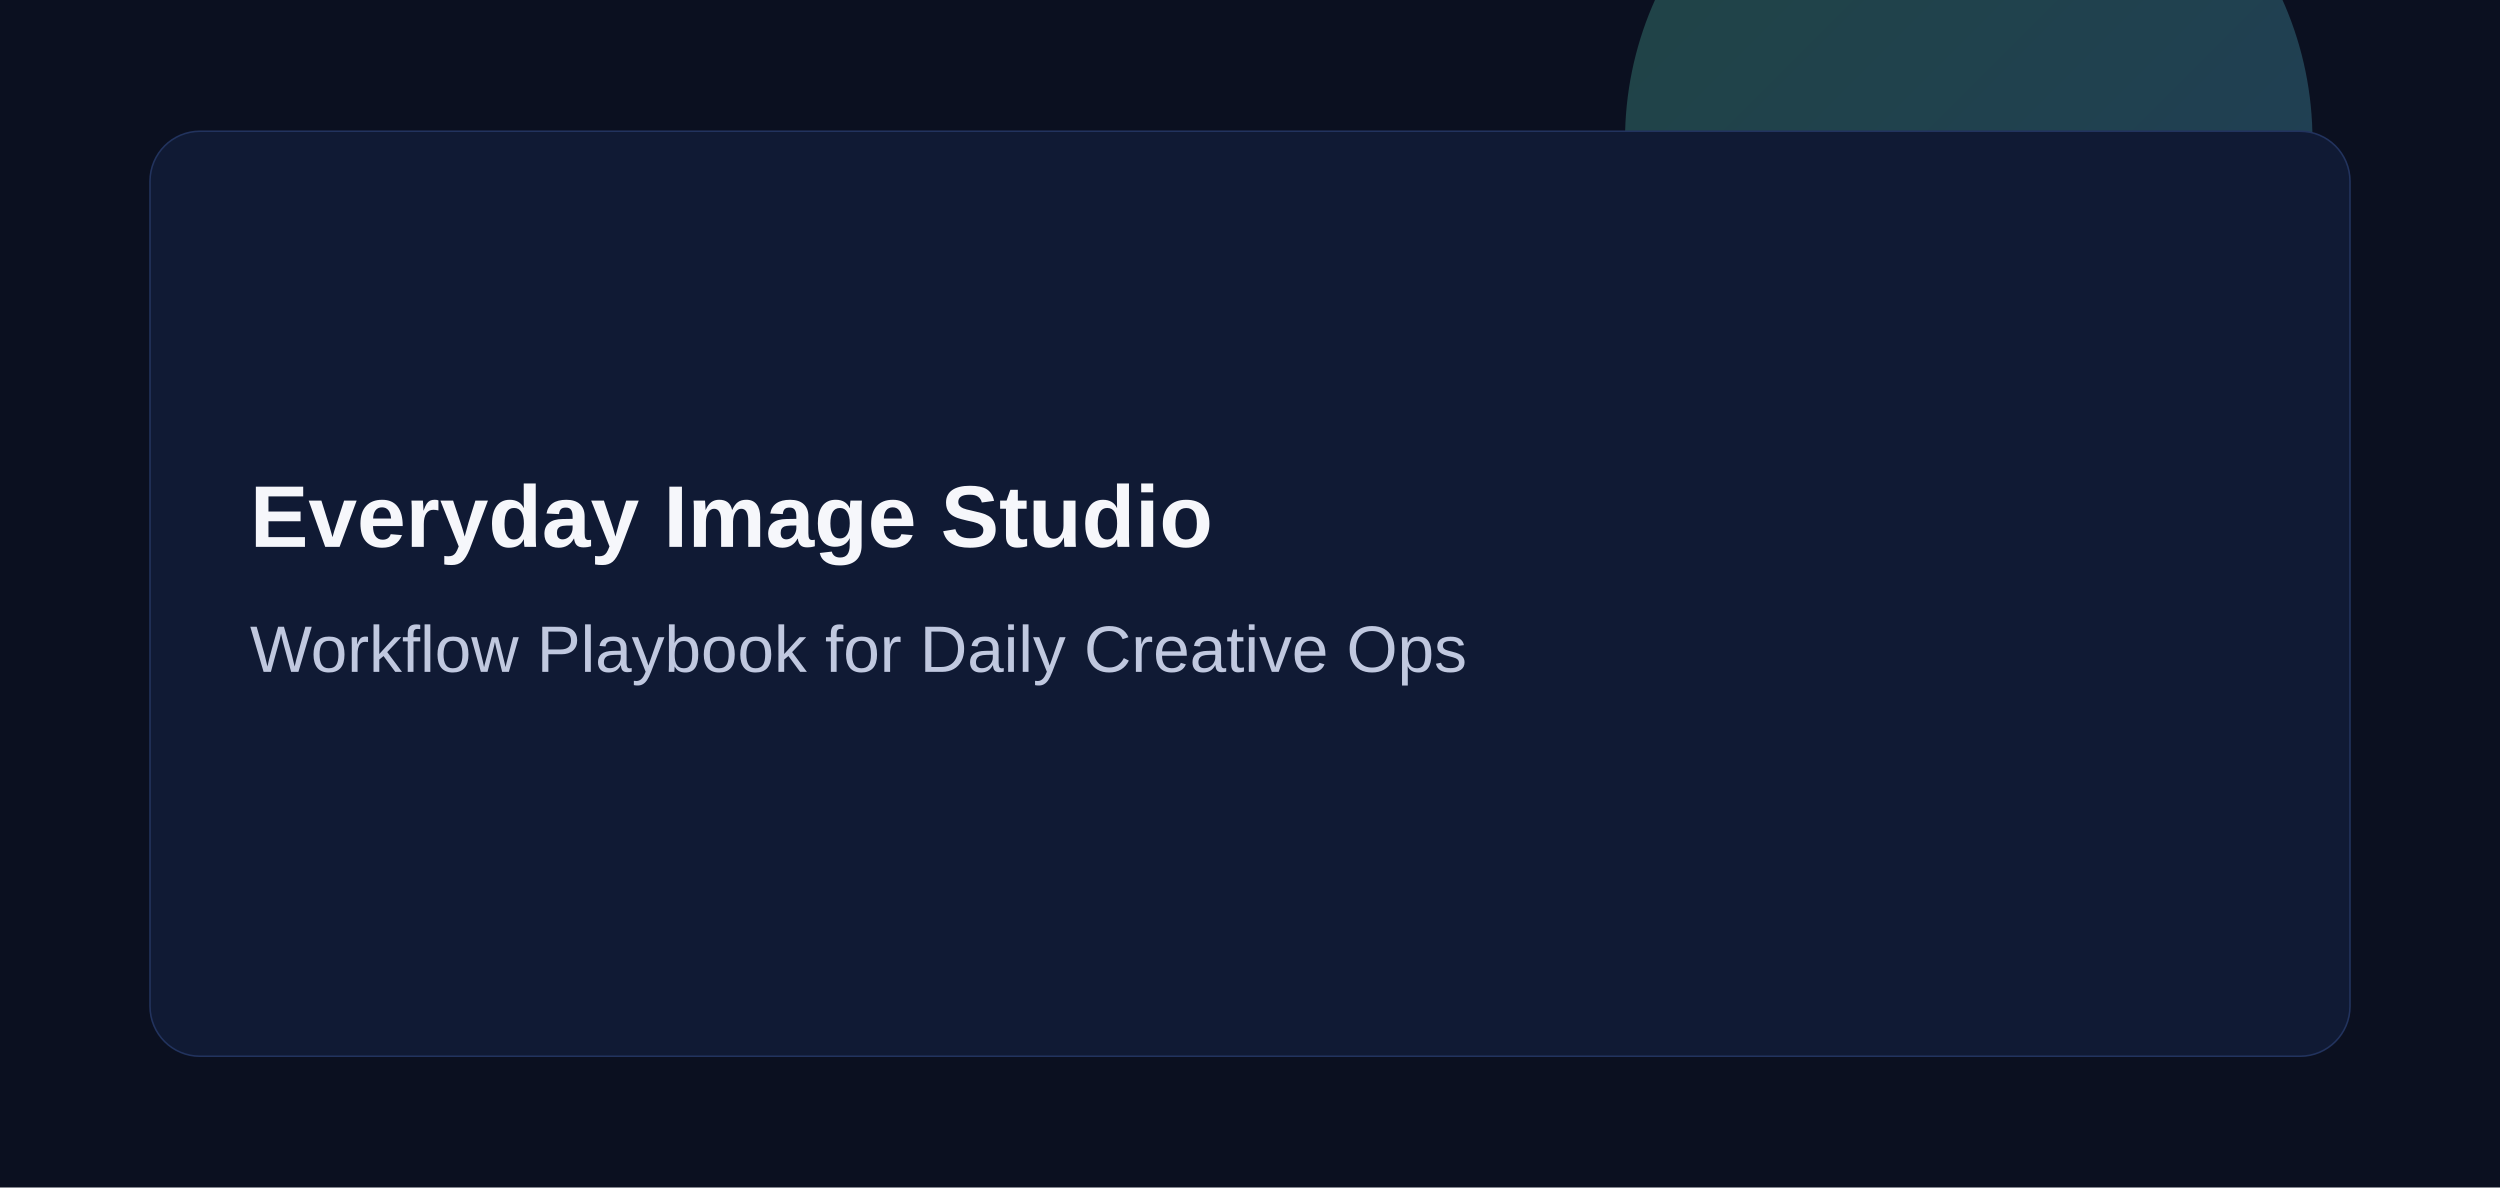
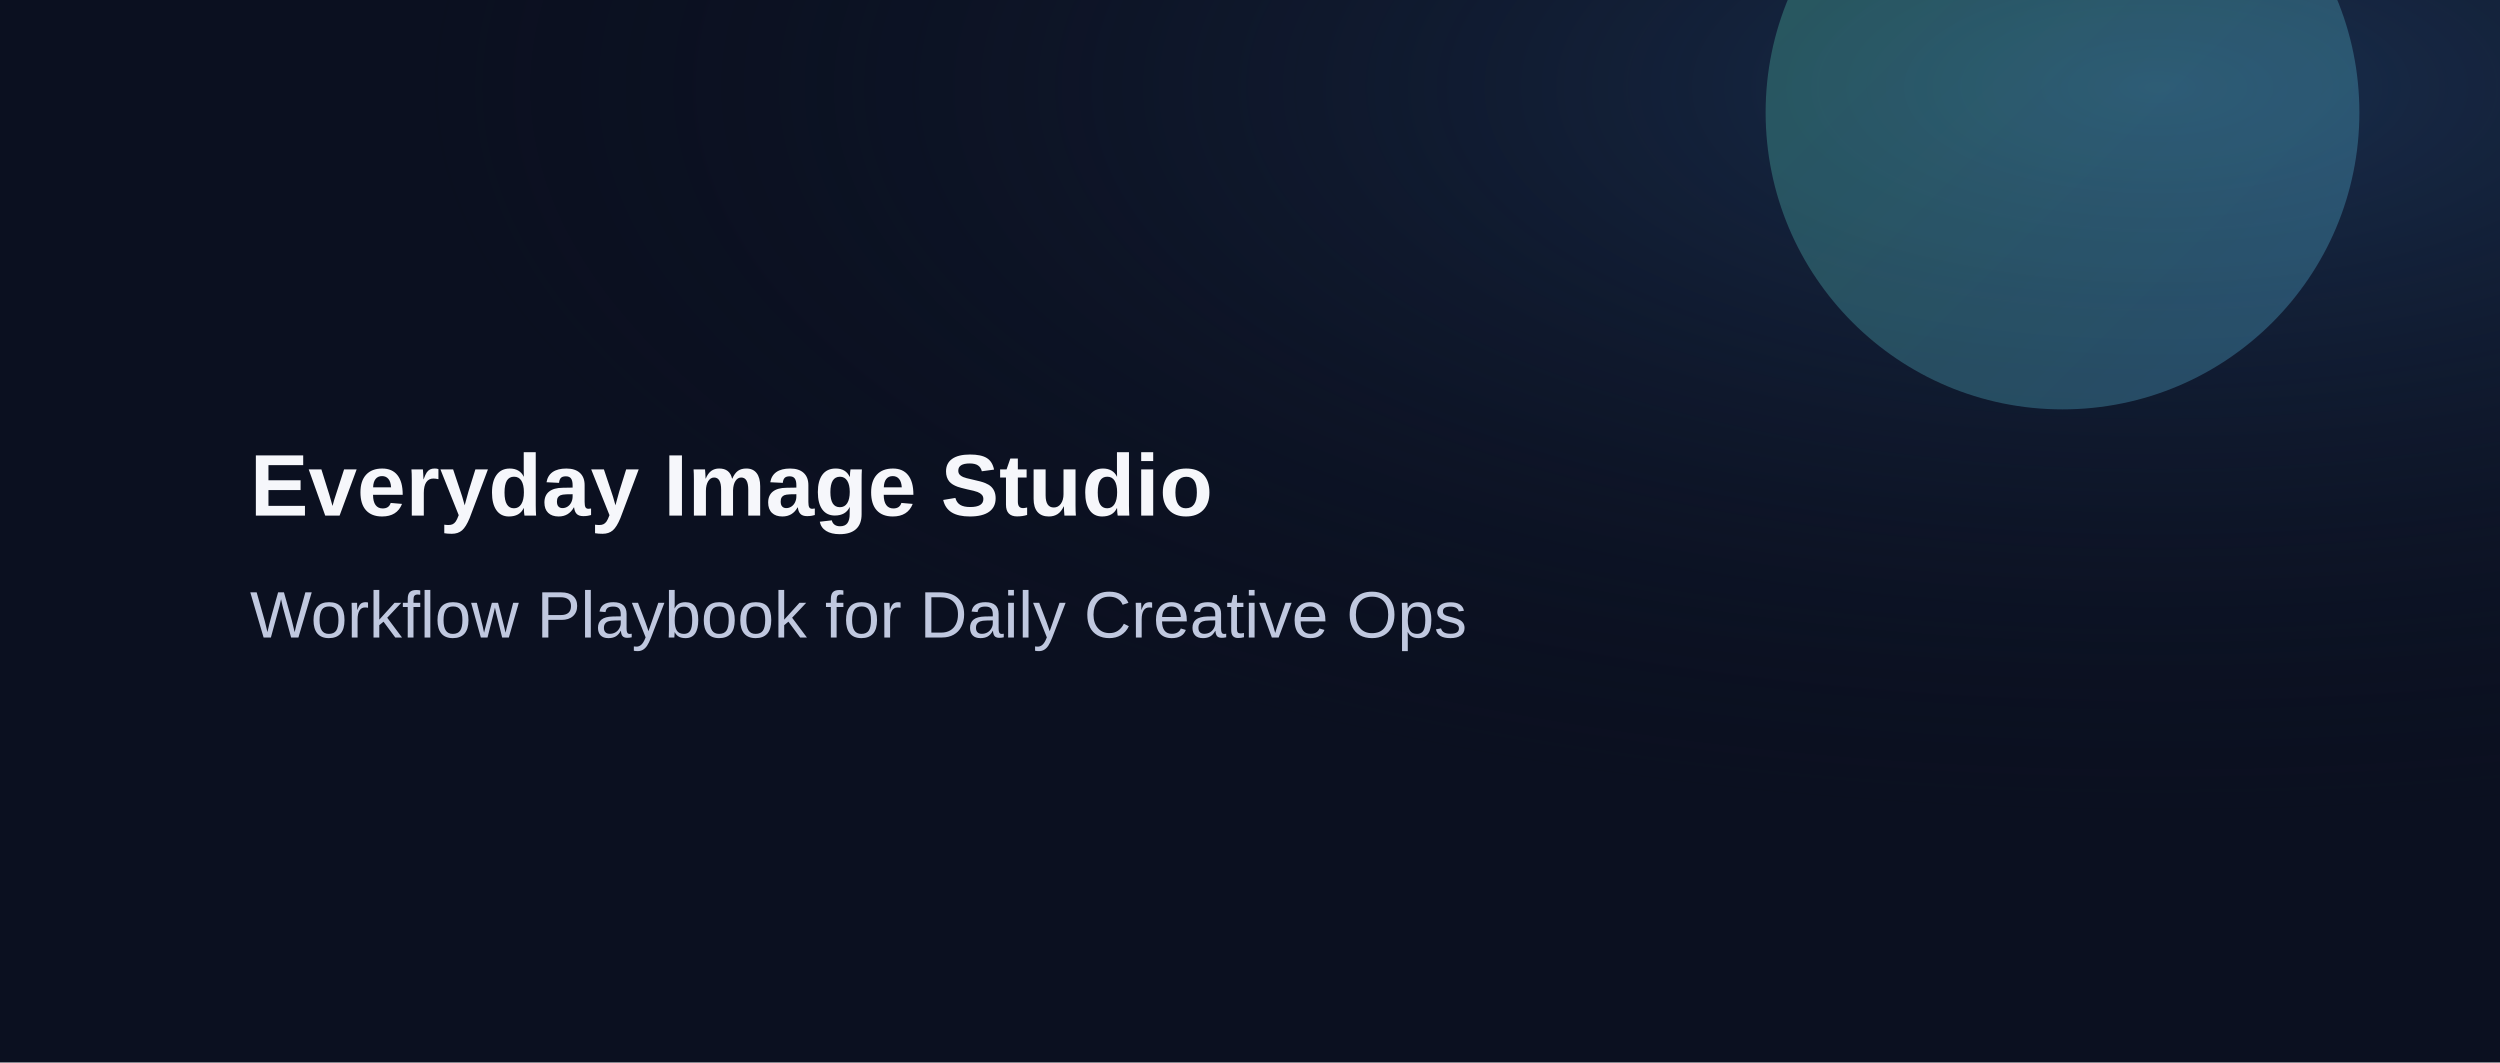
- <svg xmlns="http://www.w3.org/2000/svg" width="1600" height="760" viewBox="0 0 1600 760">
+ <svg xmlns="http://www.w3.org/2000/svg" width="1600" height="680" viewBox="0 0 1600 680">
  <defs>
    <linearGradient id="g" x1="0" y1="0" x2="1" y2="1">
      <stop offset="0" stop-color="#5DE2B0" />
      <stop offset="1" stop-color="#63C7FF" />
    </linearGradient>
+     <radialGradient id="wash" cx="0.86" cy="0.08" r="0.7">
+       <stop offset="0" stop-color="#24456F" stop-opacity=".58" />
+       <stop offset="1" stop-color="#0B1020" stop-opacity="0" />
+     </radialGradient>
  </defs>
-   <rect width="1600" height="760" fill="#0B1020" />
-   <circle cx="1260" cy="90" r="220" fill="url(#g)" opacity="0.25" />
-   <rect x="96" y="84" width="1408" height="592" rx="32" fill="#101A34" stroke="#22335E" />
-   <text x="160" y="350" fill="#F6F7FB" font-family="Arial, sans-serif" font-size="56" font-weight="700">Everyday Image Studio</text>
-   <text x="160" y="430" fill="#C0C8DF" font-family="Arial, sans-serif" font-size="42">Workflow Playbook for Daily Creative Ops</text>
+   <rect width="1600" height="680" fill="#0B1020" />
+   <rect width="1600" height="680" fill="url(#wash)" />
+   <circle cx="1320" cy="72" r="190" fill="url(#g)" opacity="0.28" />
+   <text x="160" y="330" fill="#F6F7FB" font-family="Arial, sans-serif" font-size="56" font-weight="700">Everyday Image Studio</text>
+   <text x="160" y="408" fill="#C0C8DF" font-family="Arial, sans-serif" font-size="42">Workflow Playbook for Daily Creative Ops</text>
</svg>
